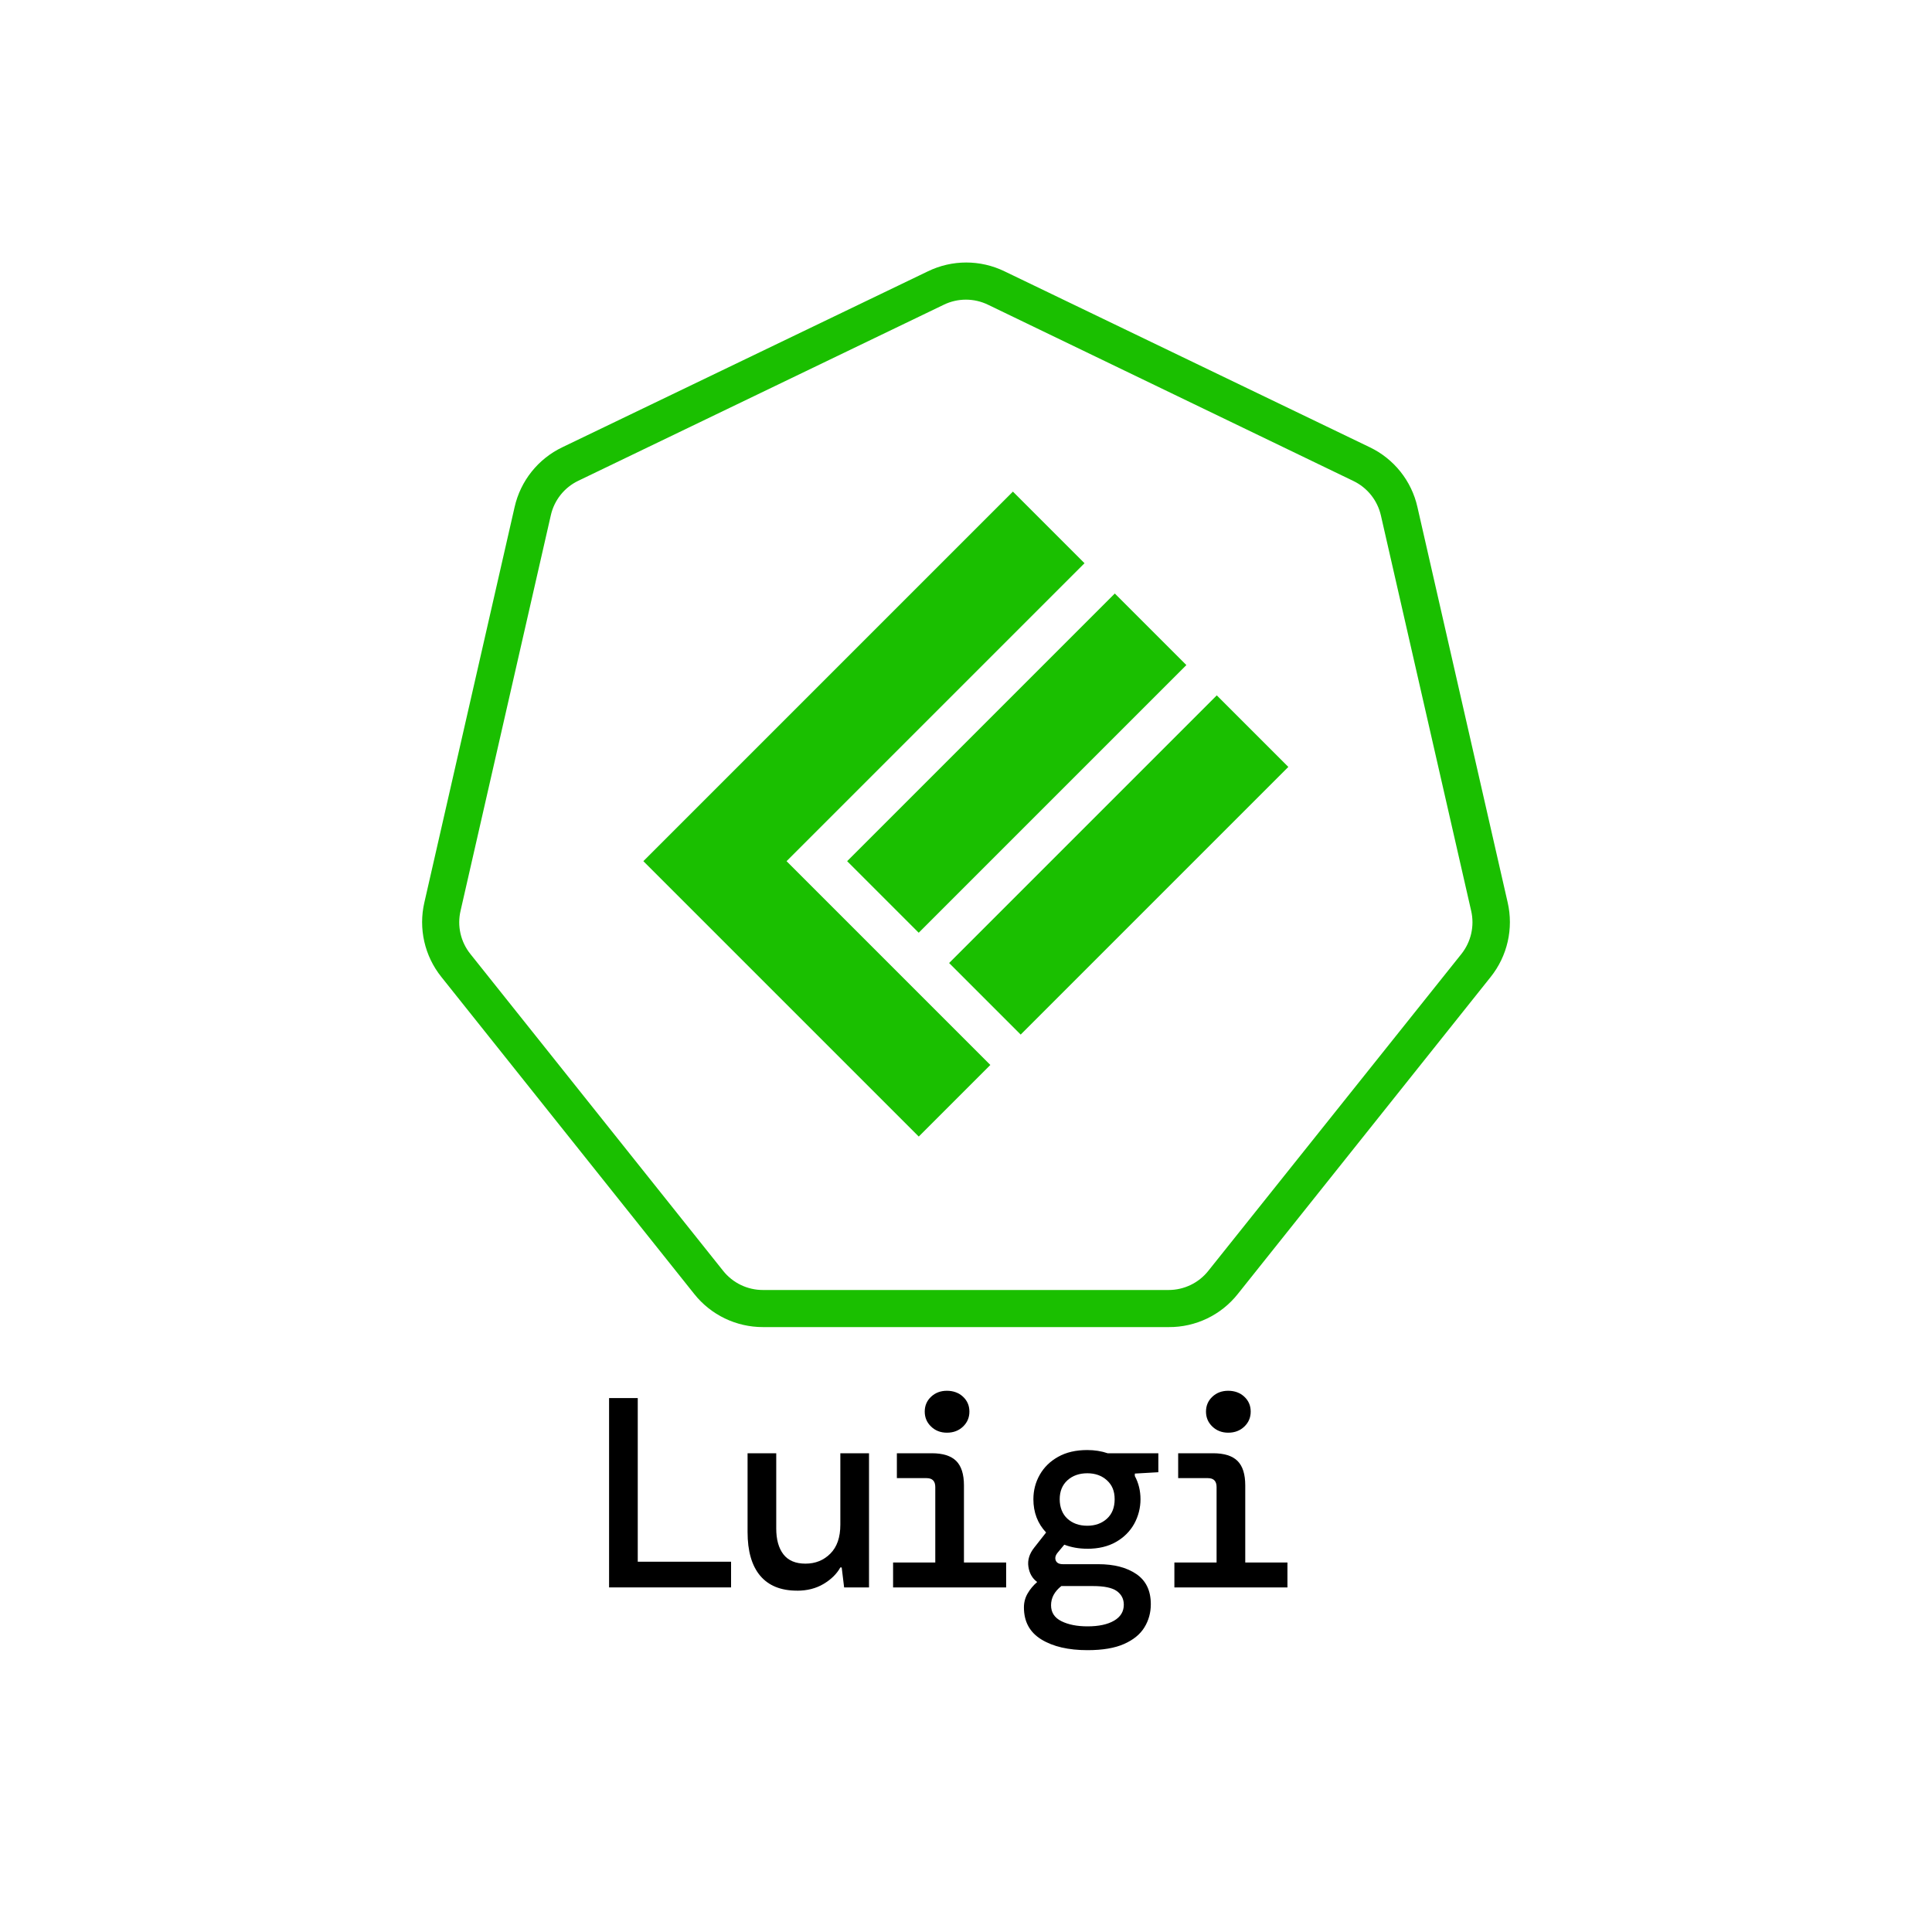
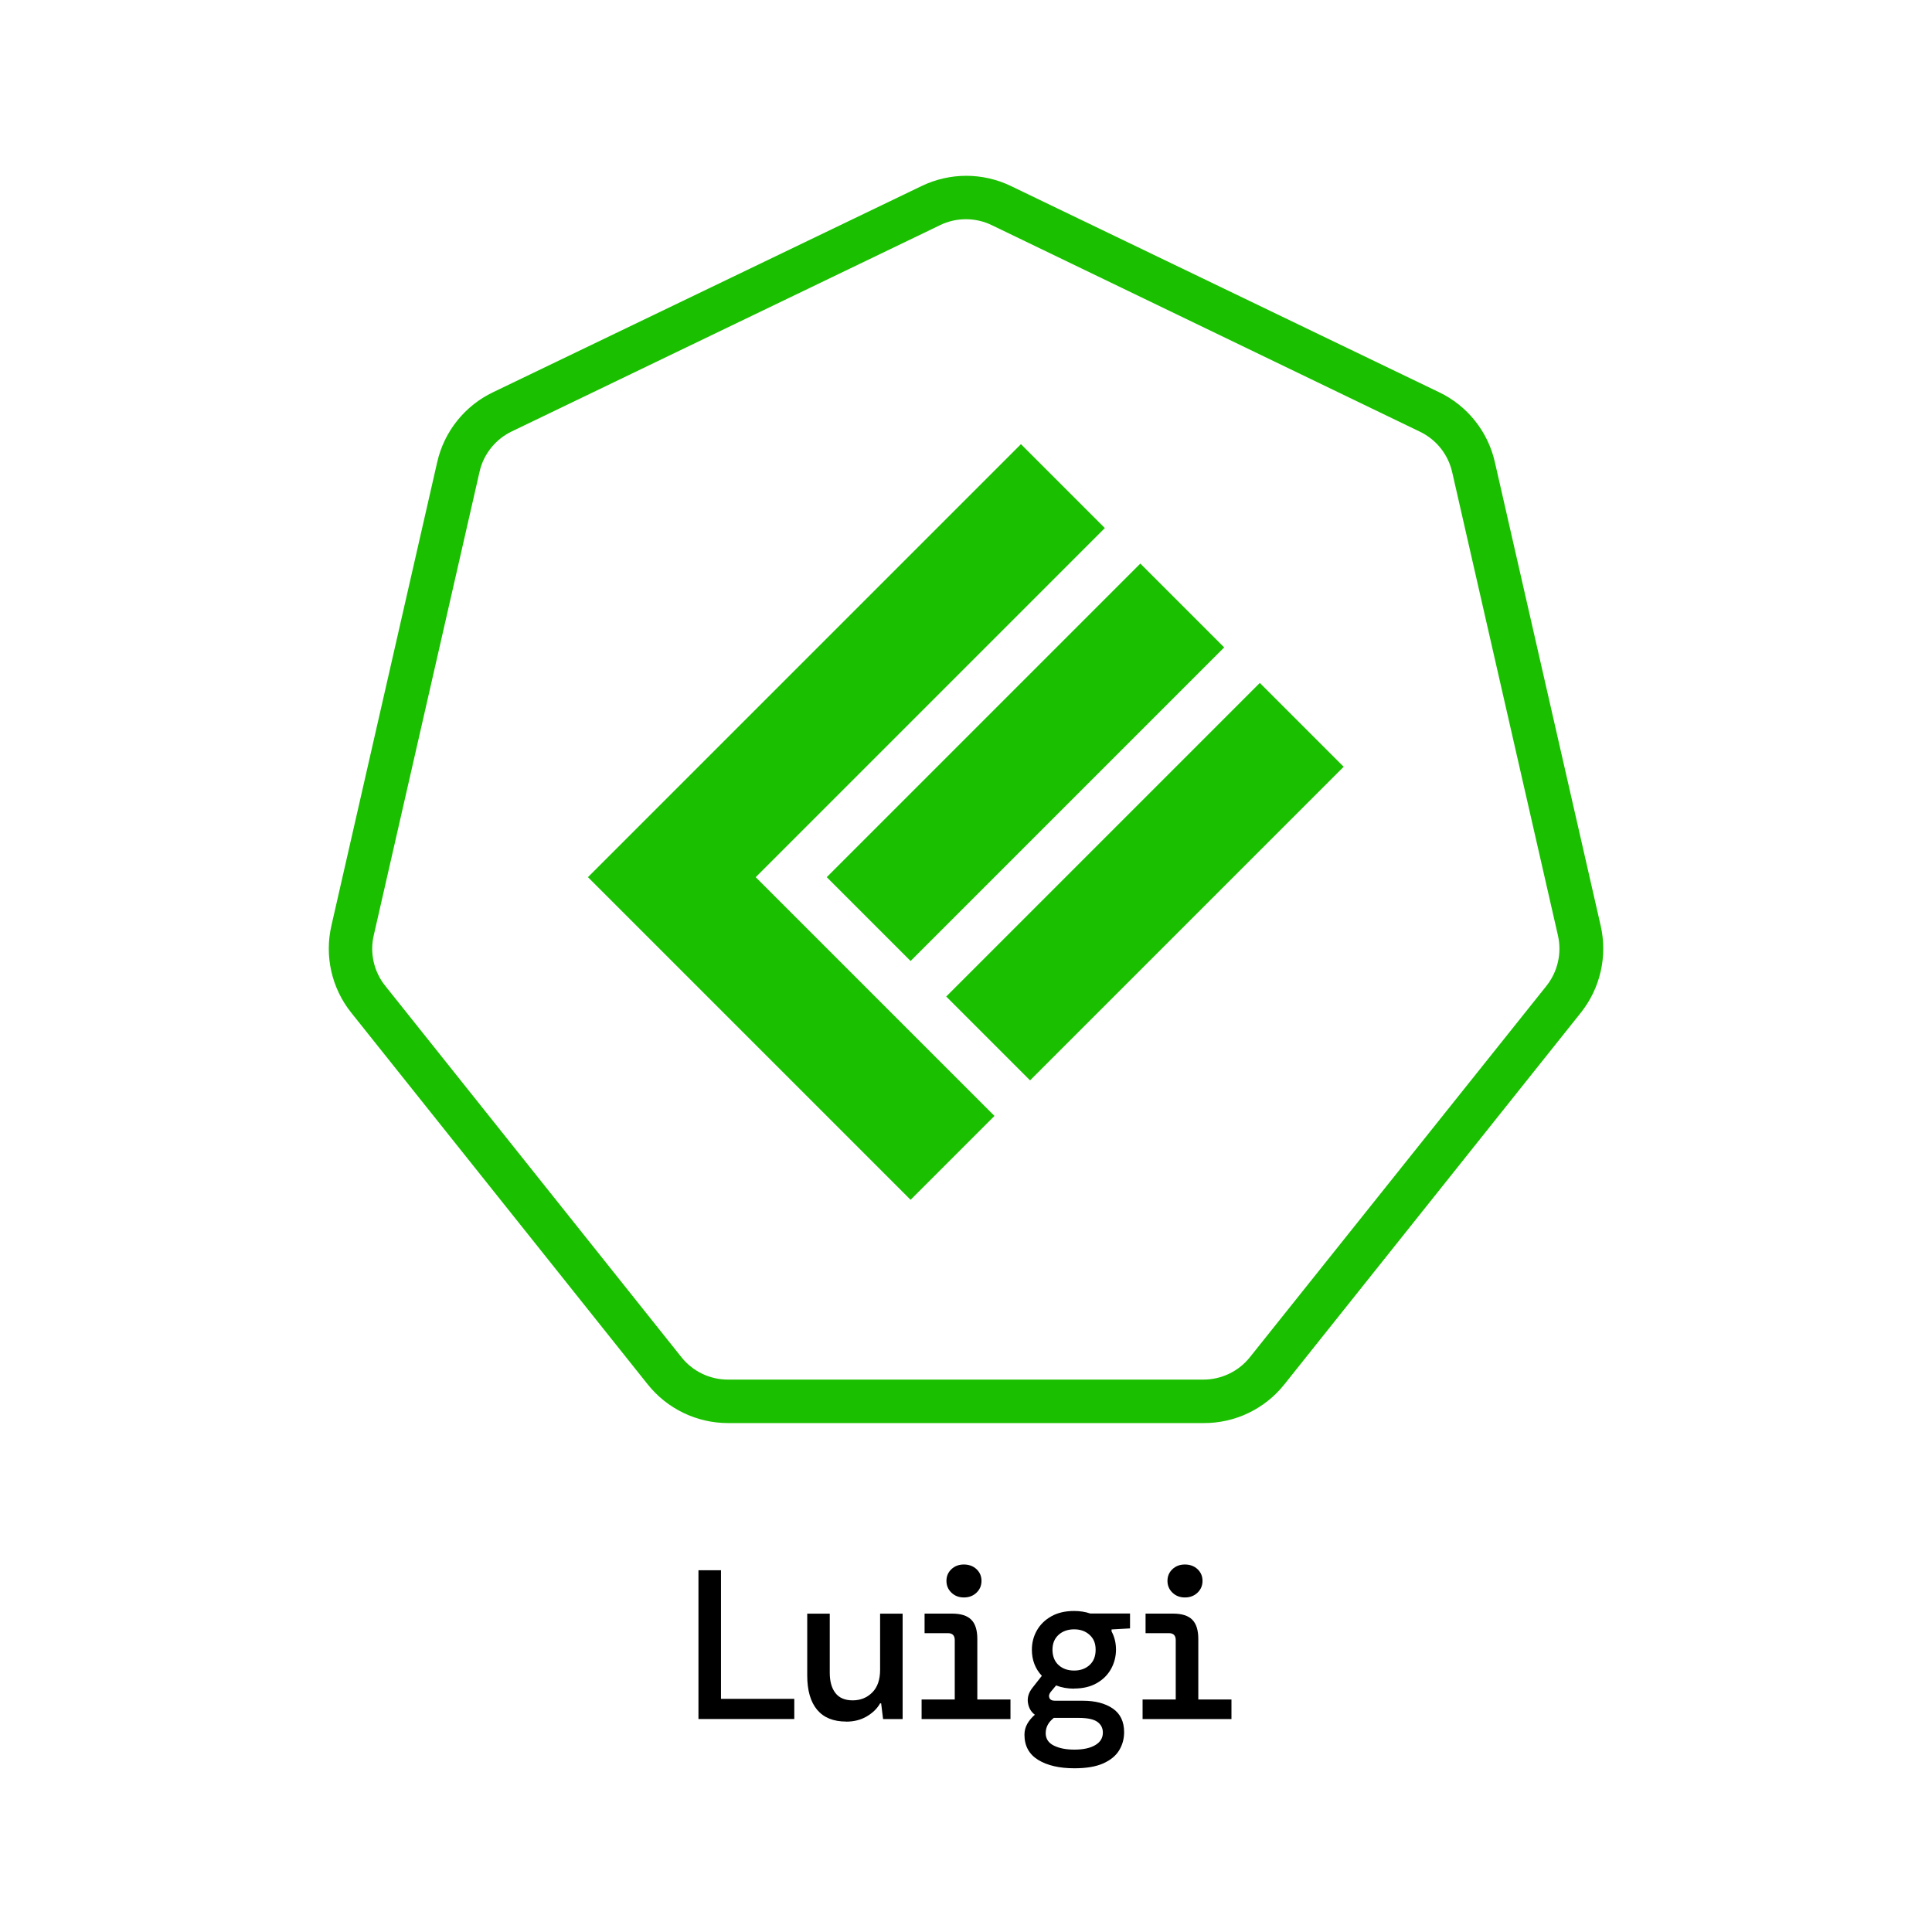
<svg xmlns="http://www.w3.org/2000/svg" id="Layer_1" data-name="Layer 1" viewBox="0 0 500 500">
  <defs>
    <style>
      .cls-1 {
        fill: #1abf00;
      }
    </style>
  </defs>
  <g id="Layer_2" data-name="Layer 2">
    <g id="g7">
-       <path id="path6" class="cls-1" d="M302.43,343.45h-104.94c-6.94.02-13.52-3.14-17.83-8.58l-65.44-82.04c-4.34-5.42-5.96-12.53-4.39-19.29l23.35-102.31c1.53-6.78,6.08-12.48,12.35-15.48l94.63-45.54c6.25-3.03,13.54-3.03,19.79,0l94.55,45.54c6.26,3,10.81,8.7,12.33,15.48l23.35,102.31c1.56,6.76-.06,13.87-4.39,19.29l-65.44,82.04c-4.33,5.47-10.94,8.64-17.91,8.58ZM244.24,78.87l-94.55,45.54c-3.63,1.73-6.26,5.03-7.14,8.95l-23.35,102.32c-.93,3.94.01,8.08,2.55,11.23l65.39,81.97c2.5,3.15,6.3,4.98,10.32,4.97h104.94c4.02.01,7.83-1.82,10.32-4.97l65.47-81.97c2.51-3.14,3.45-7.25,2.55-11.17l-23.36-102.32c-.89-3.92-3.52-7.22-7.14-8.95l-94.53-45.6c-3.62-1.76-7.85-1.76-11.47,0Z" />
-       <path id="polygon6" class="cls-1" d="M237.77,257.08l-7.85-7.85-18.51-18.51-7.85-7.85,7.85-7.85,69.26-69.26-18.53-18.53-95.64,95.64,71.27,71.27,18.53-18.53-18.53-18.53Z" />
-       <path id="rect6" class="cls-1" d="M219.24,222.87l69.27-69.27,18.52,18.52-69.27,69.27-18.52-18.52Z" />
-       <path id="rect7" class="cls-1" d="M245.63,249.23l69.27-69.27,18.52,18.52-69.27,69.27-18.52-18.52Z" />
+       <path id="path6" class="cls-1" d="M311.43,368.29h-122.95c-8.14.02-15.83-3.68-20.89-10.06l-76.67-96.12c-5.09-6.35-6.98-14.68-5.14-22.6l27.36-119.87c1.79-7.94,7.12-14.62,14.46-18.13l110.88-53.35c7.32-3.55,15.86-3.55,23.18,0l110.78,53.35c7.34,3.51,12.66,10.2,14.44,18.13l27.36,119.87c1.83,7.92-.07,16.25-5.14,22.6l-76.67,96.12c-5.07,6.41-12.82,10.12-20.99,10.06ZM243.25,58.29l-110.78,53.35c-4.25,2.03-7.34,5.89-8.37,10.48l-27.36,119.89c-1.09,4.61.01,9.47,2.99,13.16l76.61,96.05c2.93,3.69,7.38,5.84,12.1,5.82h122.95c4.71.01,9.17-2.13,12.1-5.82l76.71-96.05c2.94-3.68,4.04-8.5,2.99-13.09l-27.37-119.89c-1.04-4.59-4.12-8.45-8.37-10.48l-110.76-53.43c-4.24-2.06-9.19-2.06-13.44,0Z" />
+       <path id="polygon6" class="cls-1" d="M235.67,267.1l-9.2-9.2-21.69-21.69-9.2-9.2,9.2-9.2,81.15-81.15-21.71-21.71-112.06,112.06,83.5,83.5,21.71-21.71-21.71-21.71Z" />
+       <path id="rect6" class="cls-1" d="M213.96,227.01l81.16-81.16,21.7,21.7-81.16,81.16-21.7-21.7Z" />
+       <path id="rect7" class="cls-1" d="M244.88,257.9l81.16-81.16,21.7,21.7-81.16,81.16-21.7-21.7Z" />
    </g>
  </g>
  <g>
-     <path d="M157.63,410.82v-49h7.42v42.35h24.15v6.65h-31.57Z" />
-     <path d="M206.28,411.66c-4.2,0-7.38-1.29-9.56-3.88-2.17-2.59-3.25-6.36-3.25-11.3v-20.37h7.42v19.46c0,2.85.62,5.08,1.85,6.68,1.24,1.61,3.14,2.42,5.71,2.42s4.71-.86,6.44-2.59c1.73-1.73,2.59-4.22,2.59-7.49v-18.48h7.42v34.72h-6.44l-.63-5.18h-.35c-.93,1.68-2.38,3.1-4.34,4.27s-4.25,1.75-6.86,1.75Z" />
-     <path d="M231.13,410.82v-6.44h10.92v-19.53c0-1.54-.75-2.31-2.24-2.31h-7.7v-6.44h9.03c2.89,0,5,.67,6.33,2s2,3.44,2,6.33v19.95h10.92v6.44h-29.26ZM245.06,370.78c-1.63,0-3-.53-4.09-1.58-1.1-1.05-1.65-2.34-1.65-3.88s.55-2.82,1.65-3.85c1.1-1.03,2.46-1.54,4.09-1.54s3.07.51,4.17,1.54c1.1,1.03,1.65,2.31,1.65,3.85s-.55,2.83-1.65,3.88c-1.1,1.05-2.48,1.58-4.17,1.58Z" />
-     <path d="M281.39,400.81c-2.15,0-4.13-.35-5.95-1.05l-1.75,2.1c-.56.7-.71,1.37-.46,2,.26.63.88.95,1.85.95h9.17c4.06,0,7.34.85,9.83,2.55,2.5,1.7,3.75,4.3,3.75,7.8,0,2.19-.55,4.19-1.65,5.99-1.1,1.8-2.85,3.23-5.25,4.3-2.4,1.07-5.56,1.61-9.48,1.61-4.95,0-8.92-.92-11.94-2.77s-4.52-4.61-4.52-8.29c0-1.31.32-2.51.95-3.6.63-1.1,1.46-2.09,2.48-2.98-1.26-.93-2.02-2.25-2.27-3.96-.26-1.7.25-3.35,1.5-4.93l3.08-3.92c-2.19-2.33-3.29-5.2-3.29-8.61,0-2.29.55-4.4,1.65-6.33,1.1-1.94,2.68-3.49,4.76-4.65,2.08-1.17,4.59-1.75,7.52-1.75,1.91,0,3.69.28,5.32.84h13.09v4.9l-6.09.35v.63c.98,1.82,1.47,3.83,1.47,6.02s-.55,4.41-1.64,6.37c-1.1,1.96-2.67,3.52-4.73,4.69-2.05,1.17-4.53,1.75-7.42,1.75ZM272.01,415.44c0,1.87.9,3.24,2.7,4.13,1.8.89,4.05,1.33,6.75,1.33,2.89,0,5.18-.49,6.86-1.47,1.68-.98,2.52-2.36,2.52-4.13,0-1.49-.61-2.67-1.82-3.54-1.21-.86-3.27-1.29-6.16-1.29h-8.19c-1.77,1.4-2.66,3.06-2.66,4.97ZM281.39,394.86c2.05,0,3.75-.61,5.08-1.82,1.33-1.21,2-2.89,2-5.04s-.67-3.69-2-4.9c-1.33-1.21-3.02-1.82-5.08-1.82s-3.81.61-5.14,1.82c-1.33,1.21-2,2.85-2,4.9s.67,3.83,2,5.04c1.33,1.21,3.04,1.82,5.14,1.82Z" />
-     <path d="M303.93,410.82v-6.44h10.92v-19.53c0-1.54-.75-2.31-2.24-2.31h-7.7v-6.44h9.03c2.89,0,5.01.67,6.34,2,1.33,1.33,1.99,3.44,1.99,6.33v19.95h10.92v6.44h-29.26ZM317.86,370.78c-1.63,0-3-.53-4.1-1.58-1.1-1.05-1.65-2.34-1.65-3.88s.55-2.82,1.65-3.85c1.1-1.03,2.46-1.54,4.1-1.54s3.07.51,4.17,1.54c1.1,1.03,1.65,2.31,1.65,3.85s-.55,2.83-1.65,3.88c-1.1,1.05-2.49,1.58-4.17,1.58Z" />
+     <path d="M180.76,444.88v-38.5h5.83v33.28h18.97v5.22h-24.8Z" />
+     <path d="M218.98,445.54c-3.3,0-5.8-1.02-7.51-3.05-1.7-2.04-2.56-5-2.56-8.88v-16h5.83v15.29c0,2.24.49,3.99,1.46,5.25.97,1.26,2.47,1.9,4.48,1.9s3.7-.68,5.06-2.04c1.36-1.36,2.03-3.32,2.03-5.88v-14.52h5.83v27.28h-5.06l-.5-4.07h-.27c-.73,1.32-1.87,2.44-3.41,3.36-1.54.92-3.34,1.38-5.39,1.38Z" />
+     <path d="M238.51,444.88v-5.06h8.58v-15.35c0-1.21-.59-1.81-1.76-1.81h-6.05v-5.06h7.1c2.27,0,3.93.52,4.98,1.57s1.57,2.71,1.57,4.98v15.68h8.58v5.06h-22.99ZM249.45,413.42c-1.28,0-2.36-.41-3.22-1.24-.86-.83-1.29-1.84-1.29-3.05s.43-2.22,1.29-3.03c.86-.81,1.93-1.21,3.22-1.21s2.41.4,3.27,1.21c.86.81,1.29,1.82,1.29,3.03s-.43,2.23-1.29,3.05c-.86.83-1.95,1.24-3.27,1.24Z" />
+     <path d="M277.99,437.02c-1.69,0-3.25-.27-4.67-.83l-1.38,1.65c-.44.55-.56,1.07-.36,1.57.2.5.69.74,1.46.74h7.21c3.19,0,5.77.67,7.73,2.01,1.96,1.34,2.94,3.38,2.94,6.13,0,1.72-.43,3.29-1.29,4.7-.86,1.41-2.24,2.54-4.12,3.38-1.89.84-4.37,1.26-7.45,1.26-3.89,0-7.01-.72-9.38-2.17-2.36-1.45-3.55-3.62-3.55-6.52,0-1.03.25-1.97.74-2.83s1.15-1.64,1.95-2.34c-.99-.73-1.59-1.77-1.79-3.11-.2-1.34.19-2.63,1.18-3.88l2.42-3.08c-1.72-1.83-2.58-4.09-2.58-6.76,0-1.8.43-3.46,1.29-4.98.86-1.52,2.11-2.74,3.74-3.66,1.63-.92,3.6-1.38,5.91-1.38,1.5,0,2.9.22,4.18.66h10.28v3.85l-4.78.27v.5c.77,1.43,1.15,3.01,1.15,4.73s-.43,3.46-1.29,5c-.86,1.54-2.1,2.77-3.71,3.68-1.61.92-3.56,1.38-5.83,1.38ZM270.62,448.51c0,1.47.71,2.55,2.12,3.25,1.41.7,3.18,1.04,5.31,1.04,2.27,0,4.07-.38,5.39-1.16,1.32-.77,1.98-1.85,1.98-3.25,0-1.17-.48-2.1-1.43-2.78-.95-.68-2.57-1.02-4.84-1.02h-6.43c-1.39,1.1-2.09,2.4-2.09,3.91ZM277.99,432.34c1.61,0,2.94-.48,3.99-1.43,1.05-.95,1.57-2.27,1.57-3.96s-.52-2.9-1.57-3.85c-1.04-.95-2.37-1.43-3.99-1.43s-3,.48-4.04,1.43c-1.04.95-1.57,2.24-1.57,3.85s.52,3.01,1.57,3.96c1.04.95,2.39,1.43,4.04,1.43Z" />
+     <path d="M295.7,444.88v-5.06h8.58v-15.35c0-1.21-.59-1.81-1.76-1.81h-6.05v-5.06h7.1c2.27,0,3.93.52,4.98,1.57s1.57,2.71,1.57,4.98v15.68h8.58v5.06h-22.99ZM306.65,413.42c-1.28,0-2.36-.41-3.22-1.24-.86-.83-1.29-1.84-1.29-3.05s.43-2.22,1.29-3.03c.86-.81,1.93-1.21,3.22-1.21s2.41.4,3.27,1.21c.86.81,1.29,1.82,1.29,3.03s-.43,2.23-1.29,3.05c-.86.83-1.95,1.24-3.27,1.24Z" />
  </g>
</svg>
